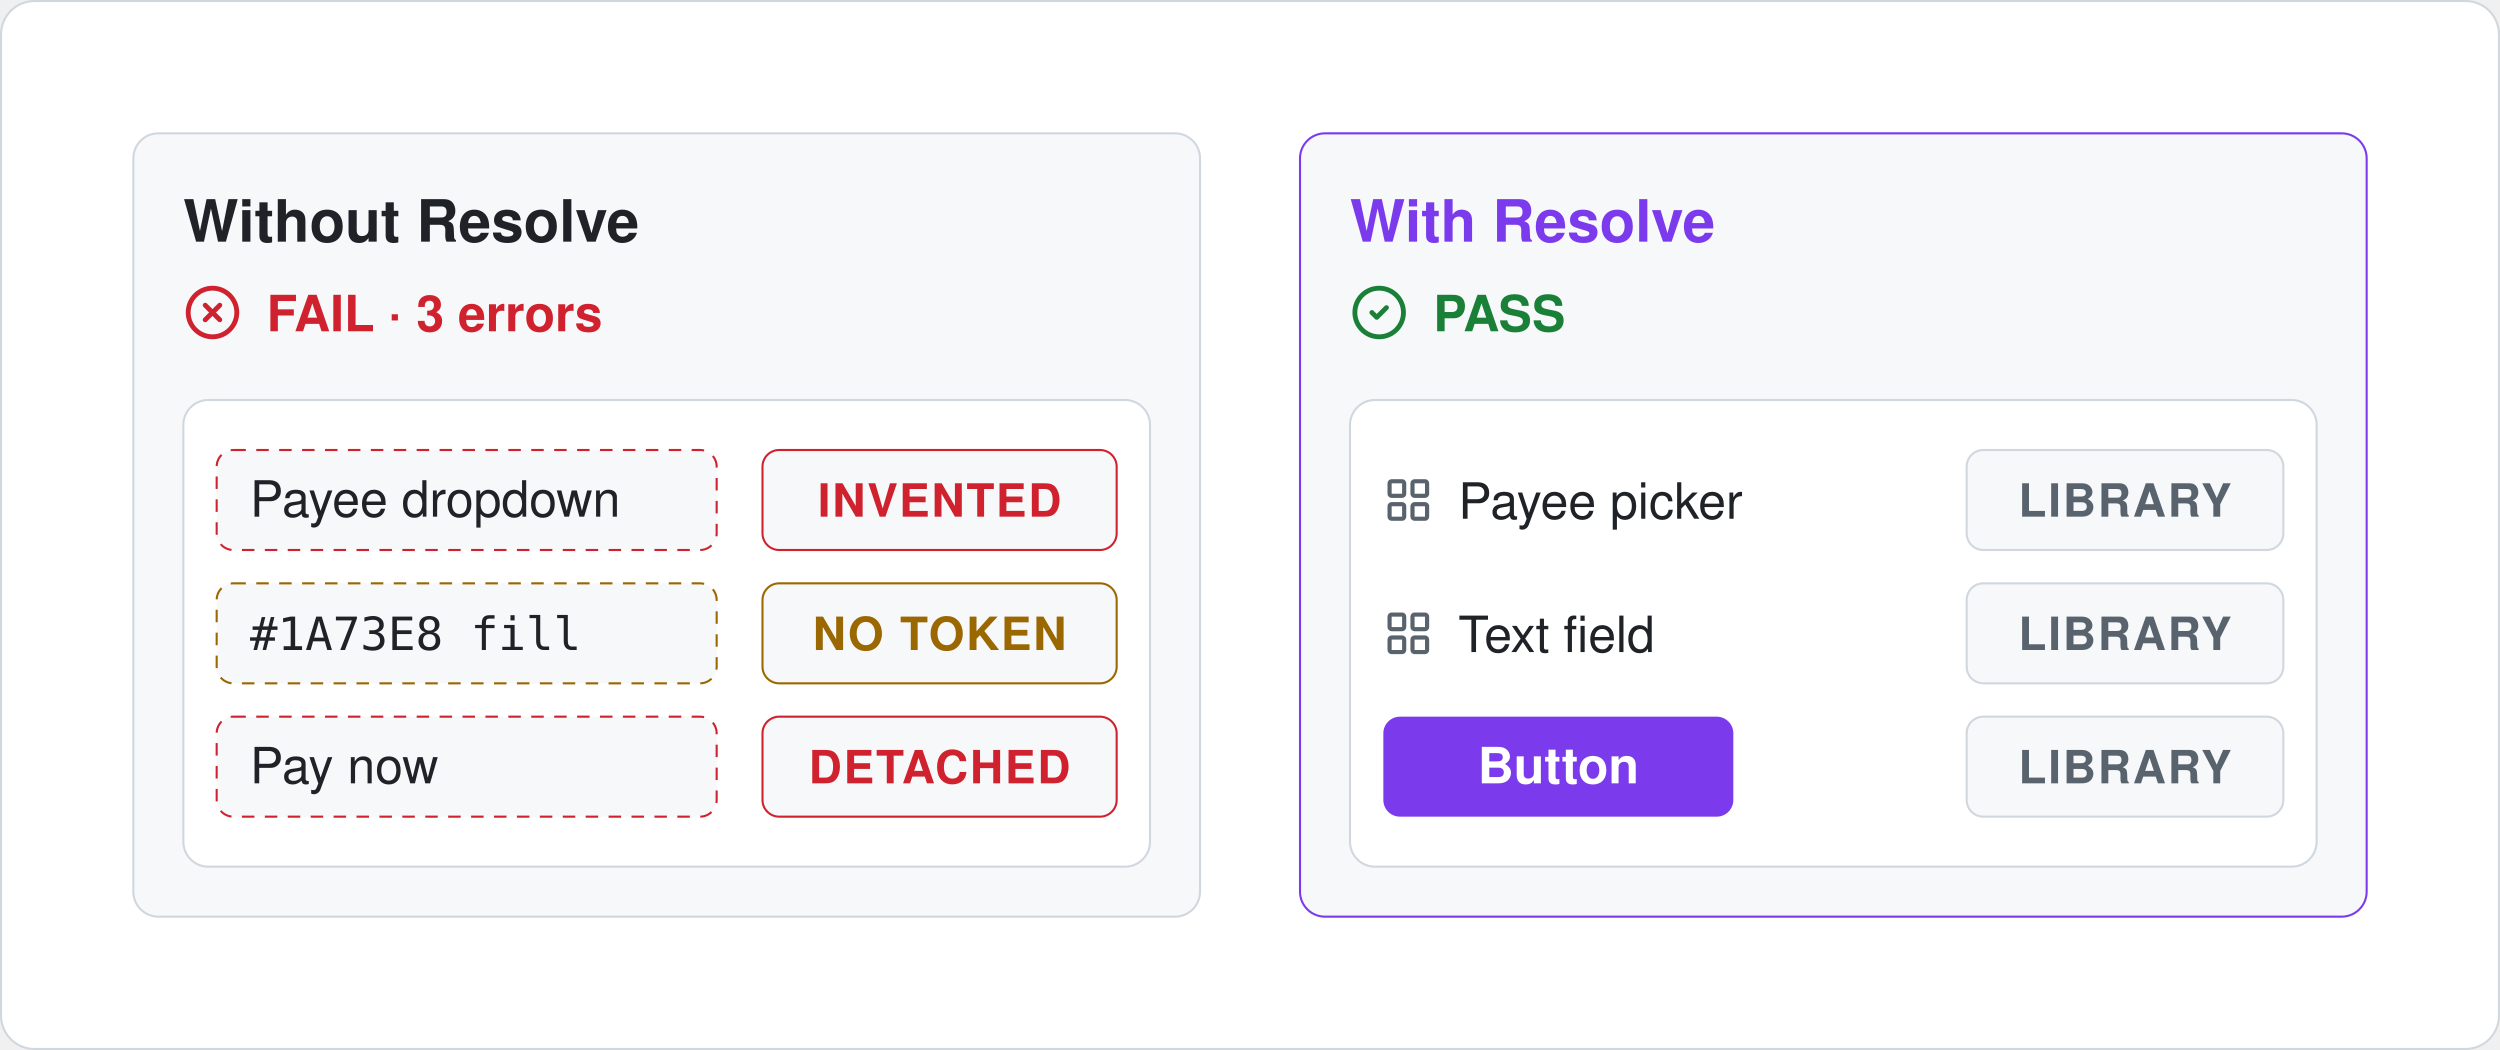
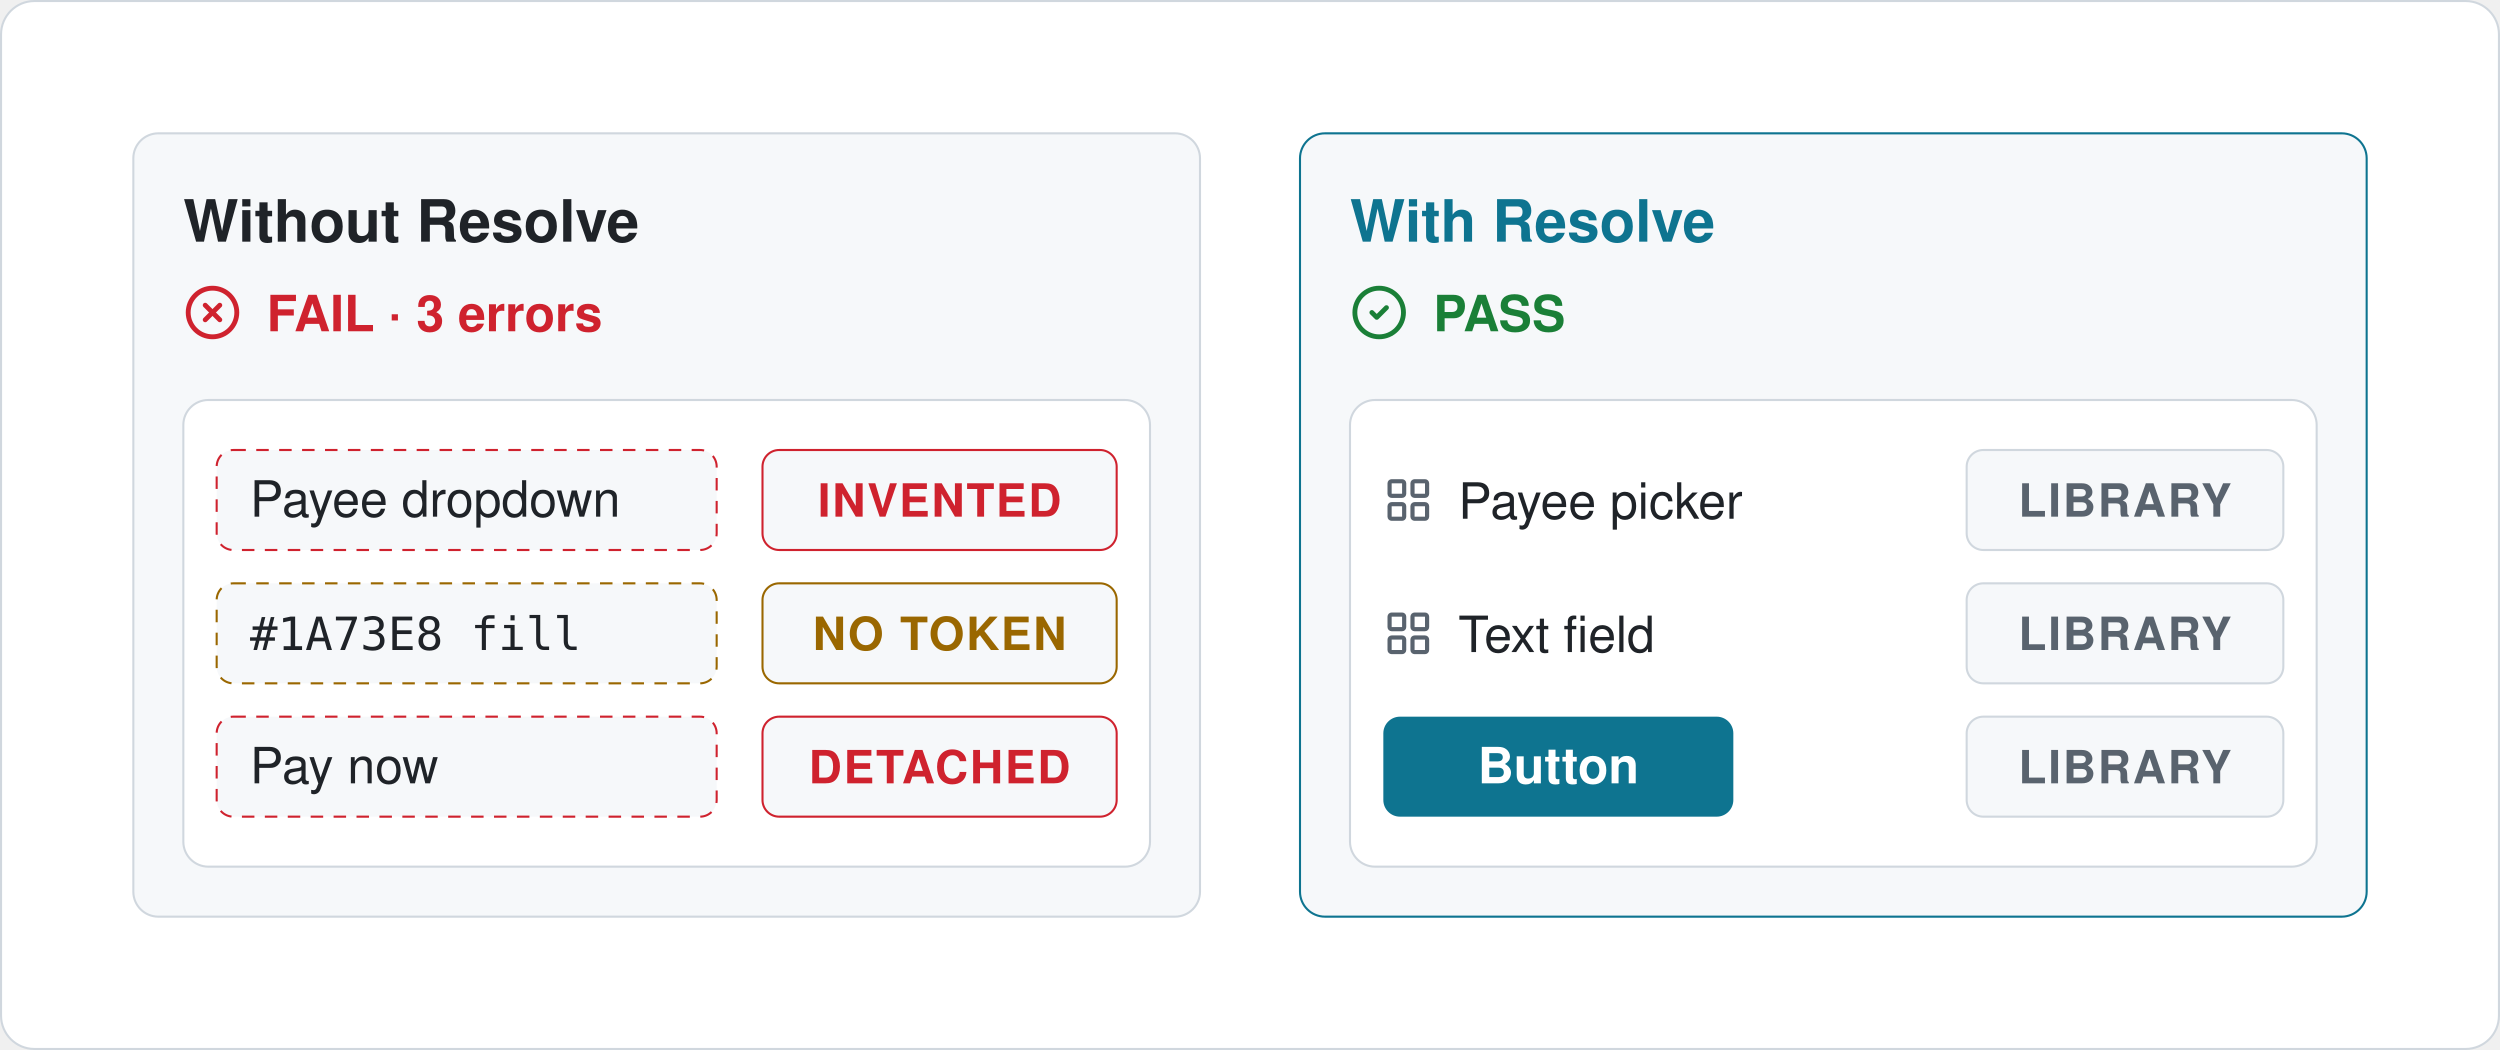
<svg xmlns="http://www.w3.org/2000/svg" width="1200" height="504" viewBox="0 0 1200 504" role="img" aria-labelledby="t d">
  <rect x="0.5" y="0.5" width="1199" height="503" rx="16" fill="#FFFFFF" stroke="#D0D7DE" stroke-width="1" />
  <rect x="64" y="64" width="512" height="376" rx="12" fill="#F6F8FA" stroke="#D0D7DE" stroke-width="1" />
  <text x="88" y="116" font-family="-apple-system,'Segoe UI',Helvetica,Arial,sans-serif" font-size="28" font-weight="600" fill="#1F2328" text-anchor="start">Without Resolve</text>
  <g transform="translate(88 136) scale(1.166667)" fill="none" stroke="#CF222E" stroke-width="2" stroke-linecap="round" stroke-linejoin="round">
    <circle cx="12" cy="12" r="10" />
    <path d="m15 9-6 6" />
    <path d="m9 9 6 6" />
  </g>
  <text x="128" y="159" font-family="-apple-system,'Segoe UI',Helvetica,Arial,sans-serif" font-size="24" font-weight="600" fill="#CF222E" text-anchor="start">FAIL · 3 errors</text>
  <rect x="88" y="192" width="464" height="224" rx="12" fill="#FFFFFF" stroke="#D0D7DE" stroke-width="1" />
  <rect x="104" y="216" width="240" height="48" rx="8" fill="#F6F8FA" stroke="#CF222E" stroke-width="1" stroke-dasharray="6 5" />
  <text x="120" y="248" font-family="-apple-system,'Segoe UI',Helvetica,Arial,sans-serif" font-size="24" font-weight="400" fill="#1F2328" text-anchor="start">Payee dropdown</text>
  <rect x="366" y="216" width="170" height="48" rx="8" fill="#F6F8FA" stroke="#CF222E" stroke-width="1" />
  <text x="451.0" y="248" font-family="-apple-system,'Segoe UI',Helvetica,Arial,sans-serif" font-size="22" font-weight="600" fill="#CF222E" text-anchor="middle" letter-spacing="0.04em">INVENTED</text>
  <rect x="104" y="280" width="240" height="48" rx="8" fill="#F6F8FA" stroke="#9A6700" stroke-width="1" stroke-dasharray="6 5" />
  <text x="120" y="312" font-family="ui-monospace,SFMono-Regular,Menlo,monospace" font-size="22" font-weight="400" fill="#1F2328" text-anchor="start">#1A73E8 fill</text>
  <rect x="366" y="280" width="170" height="48" rx="8" fill="#F6F8FA" stroke="#9A6700" stroke-width="1" />
  <text x="451.0" y="312" font-family="-apple-system,'Segoe UI',Helvetica,Arial,sans-serif" font-size="22" font-weight="600" fill="#9A6700" text-anchor="middle" letter-spacing="0.04em">NO TOKEN</text>
  <rect x="104" y="344" width="240" height="48" rx="8" fill="#F6F8FA" stroke="#CF222E" stroke-width="1" stroke-dasharray="6 5" />
  <text x="120" y="376" font-family="-apple-system,'Segoe UI',Helvetica,Arial,sans-serif" font-size="24" font-weight="400" fill="#1F2328" text-anchor="start">Pay now</text>
  <rect x="366" y="344" width="170" height="48" rx="8" fill="#F6F8FA" stroke="#CF222E" stroke-width="1" />
  <text x="451.0" y="376" font-family="-apple-system,'Segoe UI',Helvetica,Arial,sans-serif" font-size="22" font-weight="600" fill="#CF222E" text-anchor="middle" letter-spacing="0.04em">DETACHED</text>
-   <rect x="624" y="64" width="512" height="376" rx="12" fill="#F6F8FA" stroke="#7C3AED" stroke-width="1" />
-   <text x="648" y="116" font-family="-apple-system,'Segoe UI',Helvetica,Arial,sans-serif" font-size="28" font-weight="600" fill="#7C3AED" text-anchor="start">With Resolve</text>
+   <rect x="624" y="64" width="512" height="376" rx="12" fill="#F6F8FA" stroke="#0E7490" stroke-width="1" />
+   <text x="648" y="116" font-family="-apple-system,'Segoe UI',Helvetica,Arial,sans-serif" font-size="28" font-weight="600" fill="#0E7490" text-anchor="start">With Resolve</text>
  <g transform="translate(648 136) scale(1.166667)" fill="none" stroke="#1A7F37" stroke-width="2" stroke-linecap="round" stroke-linejoin="round">
    <circle cx="12" cy="12" r="10" />
    <path d="m9 12 2 2 4-4" />
  </g>
  <text x="688" y="159" font-family="-apple-system,'Segoe UI',Helvetica,Arial,sans-serif" font-size="24" font-weight="600" fill="#1A7F37" text-anchor="start">PASS</text>
  <rect x="648" y="192" width="464" height="224" rx="12" fill="#FFFFFF" stroke="#D0D7DE" stroke-width="1" />
  <g transform="translate(664 228) scale(1.0)" fill="none" stroke="#59636E" stroke-width="2" stroke-linecap="round" stroke-linejoin="round">
    <rect width="7" height="7" x="3" y="3" rx="1" />
    <rect width="7" height="7" x="14" y="3" rx="1" />
    <rect width="7" height="7" x="14" y="14" rx="1" />
    <rect width="7" height="7" x="3" y="14" rx="1" />
  </g>
  <text x="700" y="249" font-family="-apple-system,'Segoe UI',Helvetica,Arial,sans-serif" font-size="24" font-weight="400" fill="#1F2328" text-anchor="start">Payee picker</text>
  <rect x="944" y="216" width="152" height="48" rx="8" fill="#F6F8FA" stroke="#D0D7DE" stroke-width="1" />
  <text x="1020.0" y="248" font-family="-apple-system,'Segoe UI',Helvetica,Arial,sans-serif" font-size="22" font-weight="600" fill="#59636E" text-anchor="middle" letter-spacing="0.04em">LIBRARY</text>
  <g transform="translate(664 292) scale(1.0)" fill="none" stroke="#59636E" stroke-width="2" stroke-linecap="round" stroke-linejoin="round">
    <rect width="7" height="7" x="3" y="3" rx="1" />
    <rect width="7" height="7" x="14" y="3" rx="1" />
    <rect width="7" height="7" x="14" y="14" rx="1" />
    <rect width="7" height="7" x="3" y="14" rx="1" />
  </g>
  <text x="700" y="313" font-family="-apple-system,'Segoe UI',Helvetica,Arial,sans-serif" font-size="24" font-weight="400" fill="#1F2328" text-anchor="start">Text field</text>
  <rect x="944" y="280" width="152" height="48" rx="8" fill="#F6F8FA" stroke="#D0D7DE" stroke-width="1" />
  <text x="1020.0" y="312" font-family="-apple-system,'Segoe UI',Helvetica,Arial,sans-serif" font-size="22" font-weight="600" fill="#59636E" text-anchor="middle" letter-spacing="0.04em">LIBRARY</text>
-   <rect x="664" y="344" width="168" height="48" rx="8" fill="#7C3AED" />
+   <rect x="664" y="344" width="168" height="48" rx="8" fill="#0E7490" />
  <text x="748" y="376" font-family="-apple-system,'Segoe UI',Helvetica,Arial,sans-serif" font-size="24" font-weight="600" fill="#FFFFFF" text-anchor="middle">Button</text>
  <rect x="944" y="344" width="152" height="48" rx="8" fill="#F6F8FA" stroke="#D0D7DE" stroke-width="1" />
  <text x="1020.0" y="376" font-family="-apple-system,'Segoe UI',Helvetica,Arial,sans-serif" font-size="22" font-weight="600" fill="#59636E" text-anchor="middle" letter-spacing="0.04em">LIBRARY</text>
</svg>
